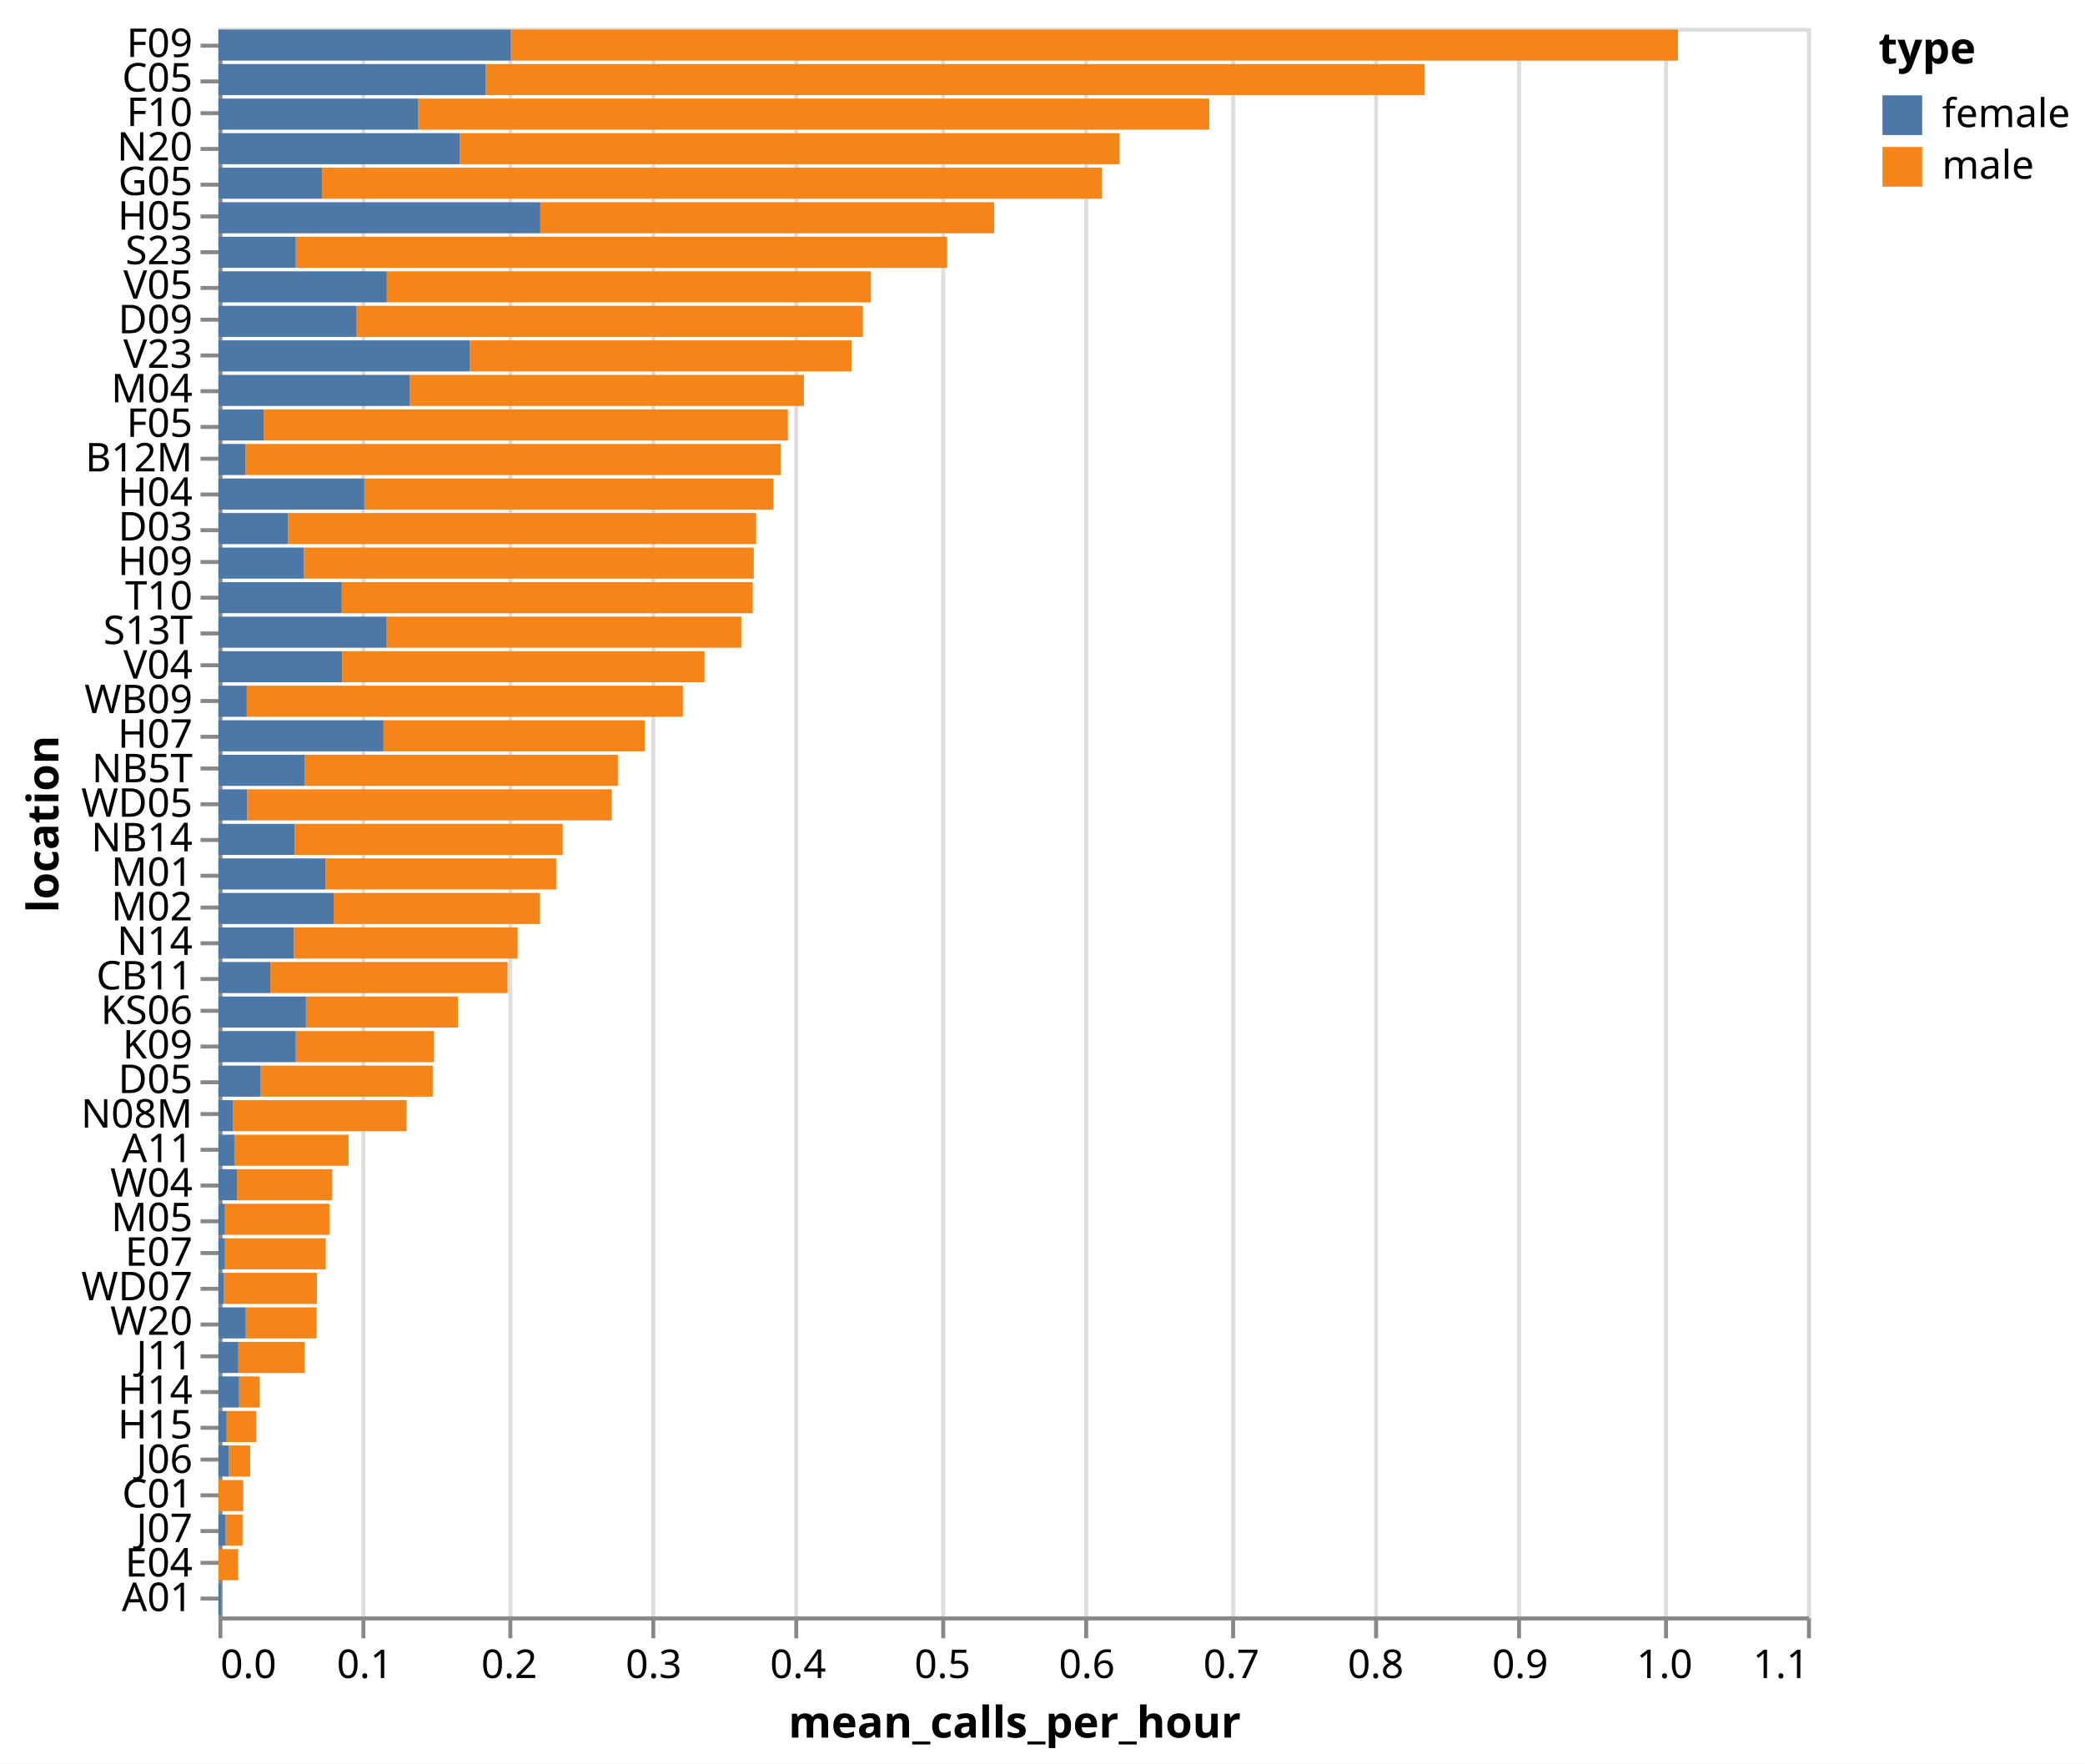
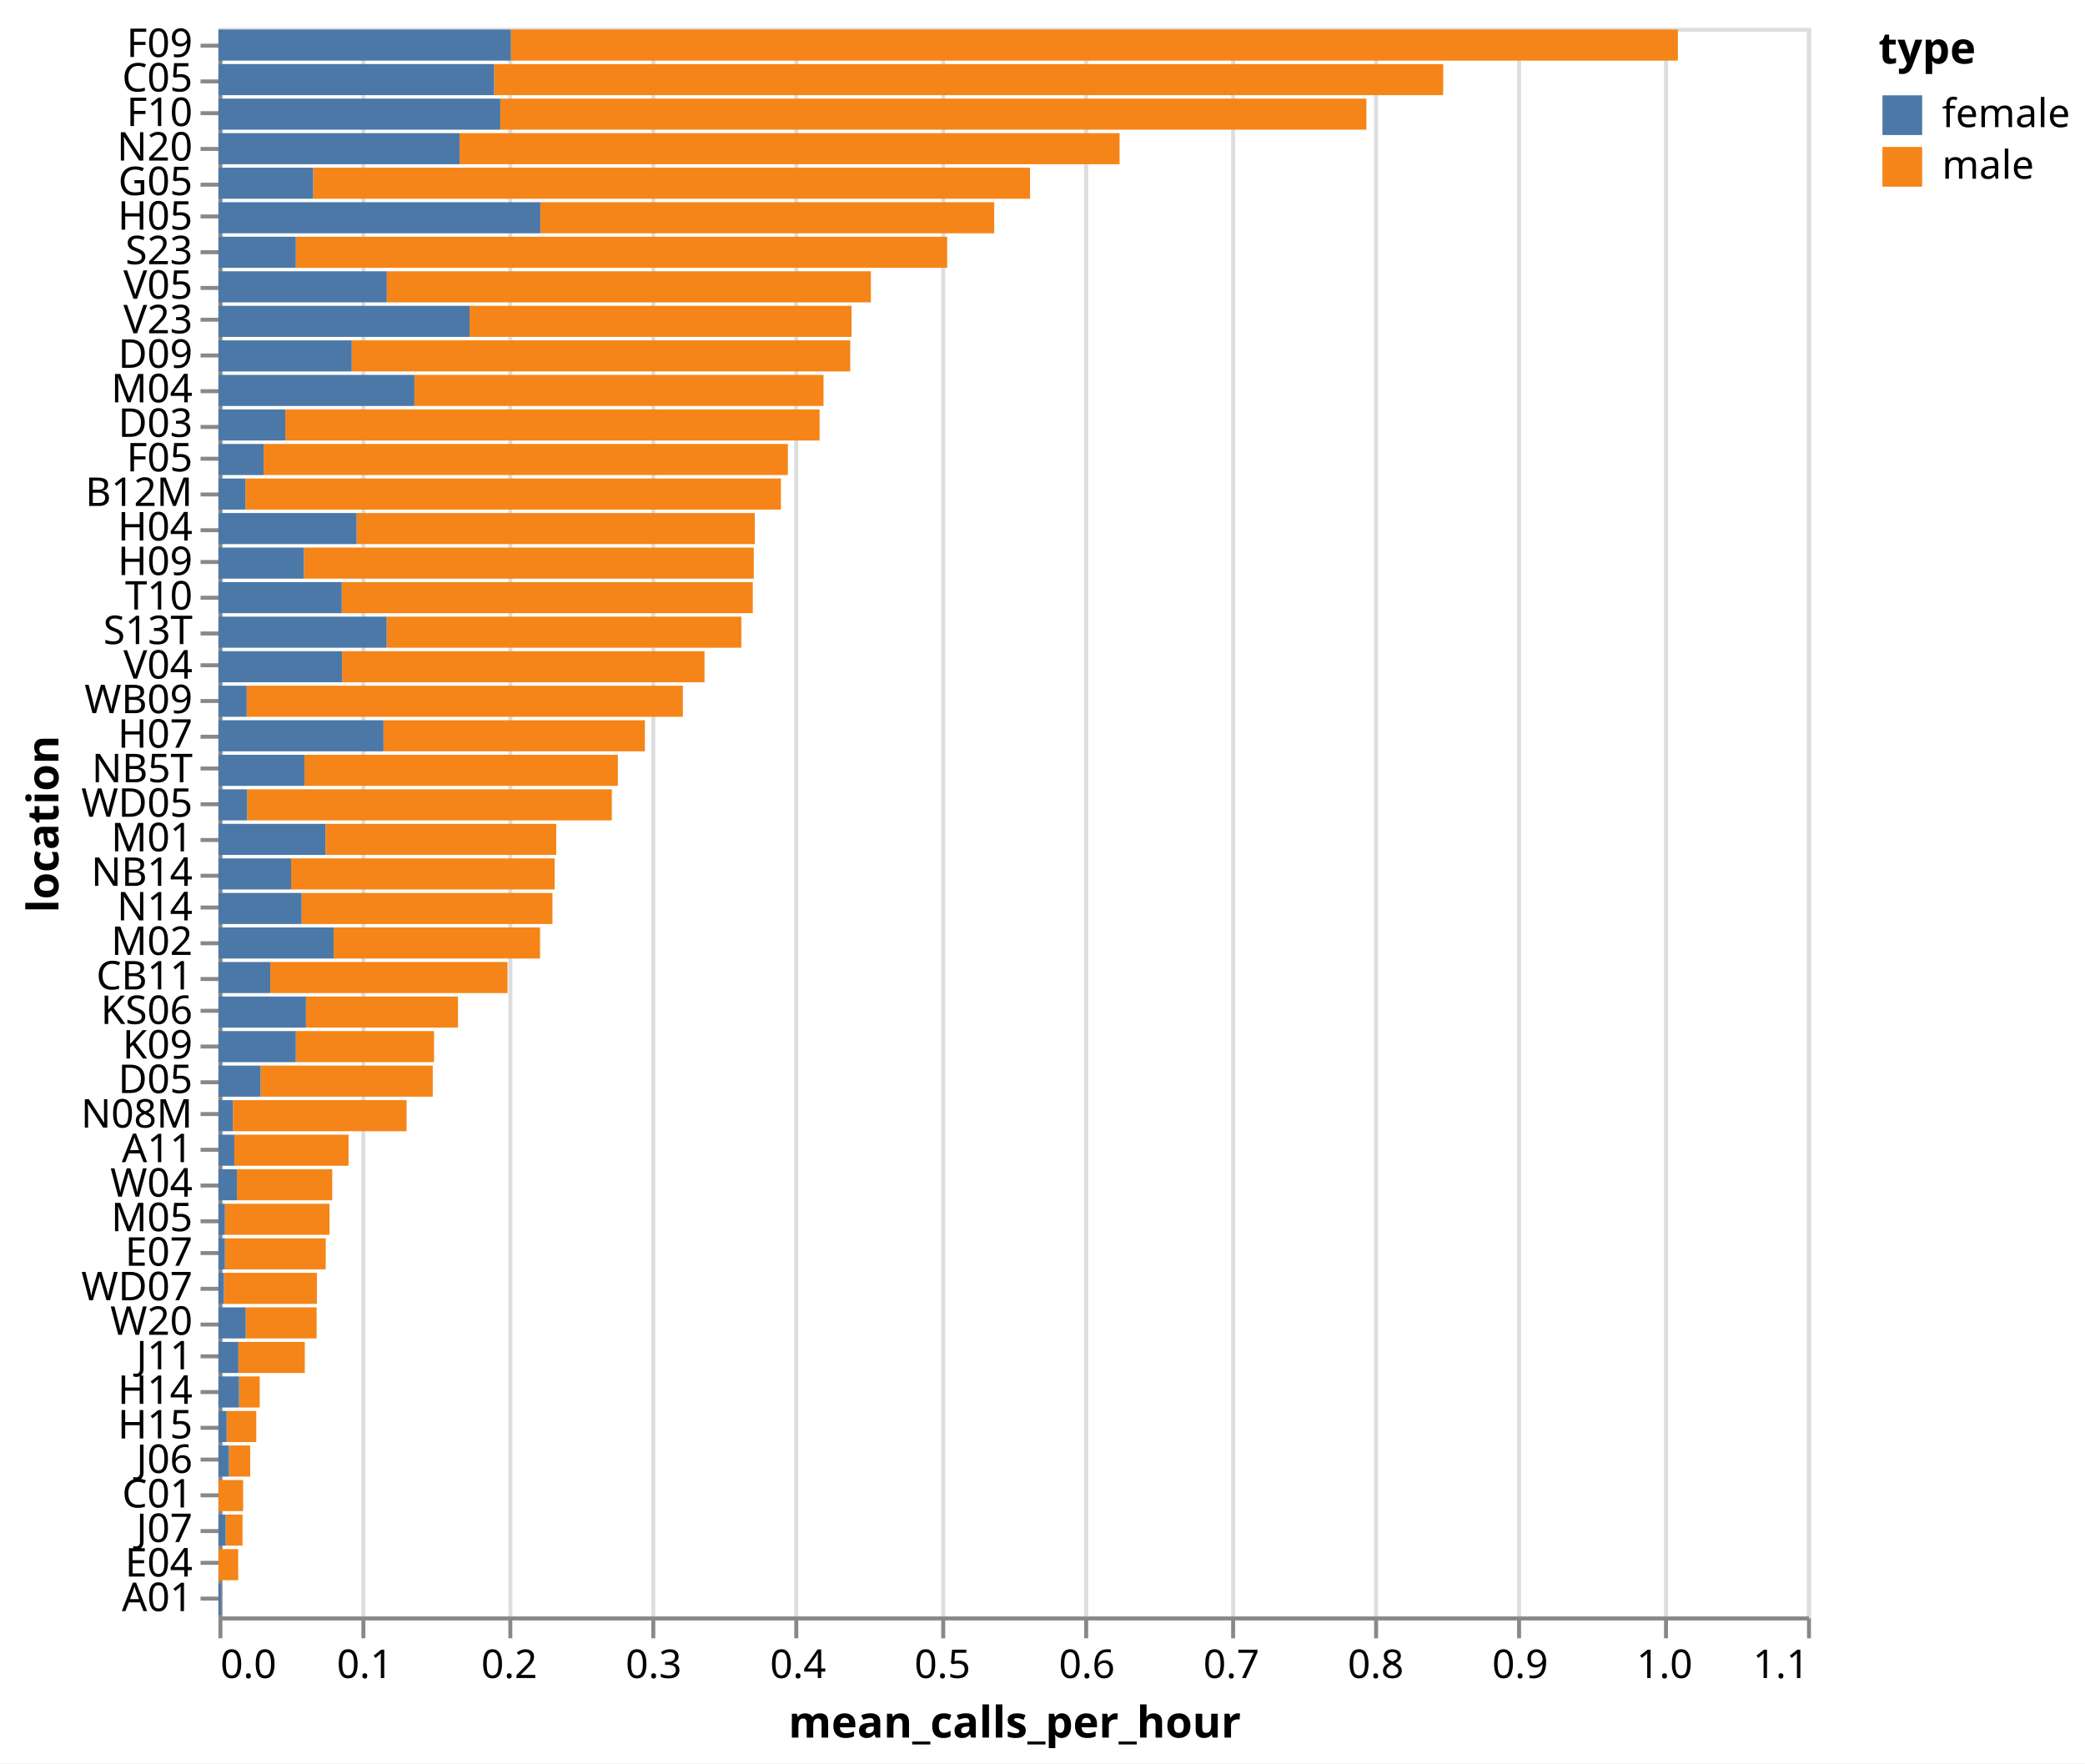
<svg xmlns="http://www.w3.org/2000/svg" version="1.1" class="marks" width="525" height="444" viewBox="0 0 525 444">
  <rect width="525" height="444" fill="white" />
  <g fill="none" stroke-miterlimit="10" transform="translate(55,7)">
    <g class="mark-group role-frame root" role="graphics-object" aria-roledescription="group mark container">
      <g transform="translate(0,0)">
        <path class="background" aria-hidden="true" d="M0.5,0.5h400v400h-400Z" stroke="#ddd" />
        <g>
          <g class="mark-group role-axis" aria-hidden="true">
            <g transform="translate(0.5,400.5)">
              <path class="background" aria-hidden="true" d="M0,0h0v0h0Z" pointer-events="none" />
              <g>
                <g class="mark-rule role-axis-grid" pointer-events="none">
                  <line transform="translate(0,0)" x2="0" y2="-400" stroke="#ddd" stroke-width="1" opacity="1" />
                  <line transform="translate(36,0)" x2="0" y2="-400" stroke="#ddd" stroke-width="1" opacity="1" />
                  <line transform="translate(73,0)" x2="0" y2="-400" stroke="#ddd" stroke-width="1" opacity="1" />
                  <line transform="translate(109,0)" x2="0" y2="-400" stroke="#ddd" stroke-width="1" opacity="1" />
                  <line transform="translate(145,0)" x2="0" y2="-400" stroke="#ddd" stroke-width="1" opacity="1" />
                  <line transform="translate(182,0)" x2="0" y2="-400" stroke="#ddd" stroke-width="1" opacity="1" />
                  <line transform="translate(218,0)" x2="0" y2="-400" stroke="#ddd" stroke-width="1" opacity="1" />
                  <line transform="translate(255,0)" x2="0" y2="-400" stroke="#ddd" stroke-width="1" opacity="1" />
                  <line transform="translate(291,0)" x2="0" y2="-400" stroke="#ddd" stroke-width="1" opacity="1" />
                  <line transform="translate(327,0)" x2="0" y2="-400" stroke="#ddd" stroke-width="1" opacity="1" />
                  <line transform="translate(364,0)" x2="0" y2="-400" stroke="#ddd" stroke-width="1" opacity="1" />
                  <line transform="translate(400,0)" x2="0" y2="-400" stroke="#ddd" stroke-width="1" opacity="1" />
                </g>
              </g>
              <path class="foreground" aria-hidden="true" d="" pointer-events="none" display="none" />
            </g>
          </g>
          <g class="mark-group role-axis" role="graphics-symbol" aria-roledescription="axis" aria-label="X-axis titled 'mean_calls_per_hour' for a linear scale with values from 0.0 to 1.1">
            <g transform="translate(0.5,400.5)">
              <path class="background" aria-hidden="true" d="M0,0h0v0h0Z" pointer-events="none" />
              <g>
                <g class="mark-rule role-axis-tick" pointer-events="none">
                  <line transform="translate(0,0)" x2="0" y2="5" stroke="#888" stroke-width="1" opacity="1" />
                  <line transform="translate(36,0)" x2="0" y2="5" stroke="#888" stroke-width="1" opacity="1" />
                  <line transform="translate(73,0)" x2="0" y2="5" stroke="#888" stroke-width="1" opacity="1" />
                  <line transform="translate(109,0)" x2="0" y2="5" stroke="#888" stroke-width="1" opacity="1" />
                  <line transform="translate(145,0)" x2="0" y2="5" stroke="#888" stroke-width="1" opacity="1" />
                  <line transform="translate(182,0)" x2="0" y2="5" stroke="#888" stroke-width="1" opacity="1" />
                  <line transform="translate(218,0)" x2="0" y2="5" stroke="#888" stroke-width="1" opacity="1" />
                  <line transform="translate(255,0)" x2="0" y2="5" stroke="#888" stroke-width="1" opacity="1" />
                  <line transform="translate(291,0)" x2="0" y2="5" stroke="#888" stroke-width="1" opacity="1" />
                  <line transform="translate(327,0)" x2="0" y2="5" stroke="#888" stroke-width="1" opacity="1" />
                  <line transform="translate(364,0)" x2="0" y2="5" stroke="#888" stroke-width="1" opacity="1" />
                  <line transform="translate(400,0)" x2="0" y2="5" stroke="#888" stroke-width="1" opacity="1" />
                </g>
                <g class="mark-text role-axis-label" pointer-events="none">
                  <text text-anchor="start" transform="translate(0,15)" font-family="sans-serif" font-size="10px" fill="#000" opacity="1">0.0</text>
                  <text text-anchor="middle" transform="translate(36.36364,15)" font-family="sans-serif" font-size="10px" fill="#000" opacity="1">0.1</text>
                  <text text-anchor="middle" transform="translate(72.72727,15)" font-family="sans-serif" font-size="10px" fill="#000" opacity="1">0.2</text>
                  <text text-anchor="middle" transform="translate(109.0909,15)" font-family="sans-serif" font-size="10px" fill="#000" opacity="1">0.3</text>
                  <text text-anchor="middle" transform="translate(145.4545,15)" font-family="sans-serif" font-size="10px" fill="#000" opacity="1">0.4</text>
                  <text text-anchor="middle" transform="translate(181.8182,15)" font-family="sans-serif" font-size="10px" fill="#000" opacity="1">0.5</text>
                  <text text-anchor="middle" transform="translate(218.1818,15)" font-family="sans-serif" font-size="10px" fill="#000" opacity="1">0.6</text>
                  <text text-anchor="middle" transform="translate(254.5455,15)" font-family="sans-serif" font-size="10px" fill="#000" opacity="1">0.7</text>
                  <text text-anchor="middle" transform="translate(290.9091,15)" font-family="sans-serif" font-size="10px" fill="#000" opacity="1">0.8</text>
                  <text text-anchor="middle" transform="translate(327.2727,15)" font-family="sans-serif" font-size="10px" fill="#000" opacity="1">0.9</text>
                  <text text-anchor="middle" transform="translate(363.6364,15)" font-family="sans-serif" font-size="10px" fill="#000" opacity="1">1.0</text>
                  <text text-anchor="end" transform="translate(400,15)" font-family="sans-serif" font-size="10px" fill="#000" opacity="1">1.1</text>
                </g>
                <g class="mark-rule role-axis-domain" pointer-events="none">
                  <line transform="translate(0,0)" x2="400" y2="0" stroke="#888" stroke-width="1" opacity="1" />
                </g>
                <g class="mark-text role-axis-title" pointer-events="none">
                  <text text-anchor="middle" transform="translate(200,30)" font-family="sans-serif" font-size="11px" font-weight="bold" fill="#000" opacity="1">mean_calls_per_hour</text>
                </g>
              </g>
              <path class="foreground" aria-hidden="true" d="" pointer-events="none" display="none" />
            </g>
          </g>
          <g class="mark-group role-axis" role="graphics-symbol" aria-roledescription="axis" aria-label="Y-axis titled 'location' for a discrete scale with 46 values: F09, C05, F10, N20, G05, ending with A01">
            <g transform="translate(0.5,0.5)">
              <path class="background" aria-hidden="true" d="M0,0h0v0h0Z" pointer-events="none" />
              <g>
                <g class="mark-rule role-axis-tick" pointer-events="none">
                  <line transform="translate(0,4)" x2="-5" y2="0" stroke="#888" stroke-width="1" opacity="1" />
                  <line transform="translate(0,13)" x2="-5" y2="0" stroke="#888" stroke-width="1" opacity="1" />
                  <line transform="translate(0,21)" x2="-5" y2="0" stroke="#888" stroke-width="1" opacity="1" />
                  <line transform="translate(0,30)" x2="-5" y2="0" stroke="#888" stroke-width="1" opacity="1" />
                  <line transform="translate(0,39)" x2="-5" y2="0" stroke="#888" stroke-width="1" opacity="1" />
                  <line transform="translate(0,47)" x2="-5" y2="0" stroke="#888" stroke-width="1" opacity="1" />
                  <line transform="translate(0,56)" x2="-5" y2="0" stroke="#888" stroke-width="1" opacity="1" />
                  <line transform="translate(0,65)" x2="-5" y2="0" stroke="#888" stroke-width="1" opacity="1" />
                  <line transform="translate(0,73)" x2="-5" y2="0" stroke="#888" stroke-width="1" opacity="1" />
                  <line transform="translate(0,82)" x2="-5" y2="0" stroke="#888" stroke-width="1" opacity="1" />
                  <line transform="translate(0,91)" x2="-5" y2="0" stroke="#888" stroke-width="1" opacity="1" />
                  <line transform="translate(0,100)" x2="-5" y2="0" stroke="#888" stroke-width="1" opacity="1" />
                  <line transform="translate(0,108)" x2="-5" y2="0" stroke="#888" stroke-width="1" opacity="1" />
                  <line transform="translate(0,117)" x2="-5" y2="0" stroke="#888" stroke-width="1" opacity="1" />
                  <line transform="translate(0,126)" x2="-5" y2="0" stroke="#888" stroke-width="1" opacity="1" />
                  <line transform="translate(0,134)" x2="-5" y2="0" stroke="#888" stroke-width="1" opacity="1" />
                  <line transform="translate(0,143)" x2="-5" y2="0" stroke="#888" stroke-width="1" opacity="1" />
                  <line transform="translate(0,152)" x2="-5" y2="0" stroke="#888" stroke-width="1" opacity="1" />
                  <line transform="translate(0,160)" x2="-5" y2="0" stroke="#888" stroke-width="1" opacity="1" />
                  <line transform="translate(0,169)" x2="-5" y2="0" stroke="#888" stroke-width="1" opacity="1" />
                  <line transform="translate(0,178)" x2="-5" y2="0" stroke="#888" stroke-width="1" opacity="1" />
                  <line transform="translate(0,186)" x2="-5" y2="0" stroke="#888" stroke-width="1" opacity="1" />
                  <line transform="translate(0,195)" x2="-5" y2="0" stroke="#888" stroke-width="1" opacity="1" />
                  <line transform="translate(0,204)" x2="-5" y2="0" stroke="#888" stroke-width="1" opacity="1" />
                  <line transform="translate(0,213)" x2="-5" y2="0" stroke="#888" stroke-width="1" opacity="1" />
                  <line transform="translate(0,221)" x2="-5" y2="0" stroke="#888" stroke-width="1" opacity="1" />
                  <line transform="translate(0,230)" x2="-5" y2="0" stroke="#888" stroke-width="1" opacity="1" />
                  <line transform="translate(0,239)" x2="-5" y2="0" stroke="#888" stroke-width="1" opacity="1" />
                  <line transform="translate(0,247)" x2="-5" y2="0" stroke="#888" stroke-width="1" opacity="1" />
                  <line transform="translate(0,256)" x2="-5" y2="0" stroke="#888" stroke-width="1" opacity="1" />
                  <line transform="translate(0,265)" x2="-5" y2="0" stroke="#888" stroke-width="1" opacity="1" />
                  <line transform="translate(0,273)" x2="-5" y2="0" stroke="#888" stroke-width="1" opacity="1" />
                  <line transform="translate(0,282)" x2="-5" y2="0" stroke="#888" stroke-width="1" opacity="1" />
                  <line transform="translate(0,291)" x2="-5" y2="0" stroke="#888" stroke-width="1" opacity="1" />
                  <line transform="translate(0,300)" x2="-5" y2="0" stroke="#888" stroke-width="1" opacity="1" />
                  <line transform="translate(0,308)" x2="-5" y2="0" stroke="#888" stroke-width="1" opacity="1" />
                  <line transform="translate(0,317)" x2="-5" y2="0" stroke="#888" stroke-width="1" opacity="1" />
                  <line transform="translate(0,326)" x2="-5" y2="0" stroke="#888" stroke-width="1" opacity="1" />
                  <line transform="translate(0,334)" x2="-5" y2="0" stroke="#888" stroke-width="1" opacity="1" />
                  <line transform="translate(0,343)" x2="-5" y2="0" stroke="#888" stroke-width="1" opacity="1" />
                  <line transform="translate(0,352)" x2="-5" y2="0" stroke="#888" stroke-width="1" opacity="1" />
                  <line transform="translate(0,360)" x2="-5" y2="0" stroke="#888" stroke-width="1" opacity="1" />
                  <line transform="translate(0,369)" x2="-5" y2="0" stroke="#888" stroke-width="1" opacity="1" />
                  <line transform="translate(0,378)" x2="-5" y2="0" stroke="#888" stroke-width="1" opacity="1" />
                  <line transform="translate(0,386)" x2="-5" y2="0" stroke="#888" stroke-width="1" opacity="1" />
                  <line transform="translate(0,395)" x2="-5" y2="0" stroke="#888" stroke-width="1" opacity="1" />
                </g>
                <g class="mark-text role-axis-label" pointer-events="none">
                  <text text-anchor="end" transform="translate(-7,6.847826)" font-family="sans-serif" font-size="10px" fill="#000" opacity="1">F09</text>
                  <text text-anchor="end" transform="translate(-7,15.54348)" font-family="sans-serif" font-size="10px" fill="#000" opacity="1">C05</text>
                  <text text-anchor="end" transform="translate(-7,24.23913)" font-family="sans-serif" font-size="10px" fill="#000" opacity="1">F10</text>
                  <text text-anchor="end" transform="translate(-7,32.93478)" font-family="sans-serif" font-size="10px" fill="#000" opacity="1">N20</text>
                  <text text-anchor="end" transform="translate(-7,41.63043)" font-family="sans-serif" font-size="10px" fill="#000" opacity="1">G05</text>
                  <text text-anchor="end" transform="translate(-7,50.32609)" font-family="sans-serif" font-size="10px" fill="#000" opacity="1">H05</text>
                  <text text-anchor="end" transform="translate(-7,59.02174)" font-family="sans-serif" font-size="10px" fill="#000" opacity="1">S23</text>
                  <text text-anchor="end" transform="translate(-7,67.71739)" font-family="sans-serif" font-size="10px" fill="#000" opacity="1">V05</text>
-                   <text text-anchor="end" transform="translate(-7,76.41304)" font-family="sans-serif" font-size="10px" fill="#000" opacity="1">D09</text>
-                   <text text-anchor="end" transform="translate(-7,85.1087)" font-family="sans-serif" font-size="10px" fill="#000" opacity="1">V23</text>
+                   <text text-anchor="end" transform="translate(-7,76.41304)" font-family="sans-serif" font-size="10px" fill="#000" opacity="1">V23</text>
+                   <text text-anchor="end" transform="translate(-7,85.1087)" font-family="sans-serif" font-size="10px" fill="#000" opacity="1">D09</text>
                  <text text-anchor="end" transform="translate(-7,93.80435)" font-family="sans-serif" font-size="10px" fill="#000" opacity="1">M04</text>
-                   <text text-anchor="end" transform="translate(-7,102.5)" font-family="sans-serif" font-size="10px" fill="#000" opacity="1">F05</text>
-                   <text text-anchor="end" transform="translate(-7,111.1957)" font-family="sans-serif" font-size="10px" fill="#000" opacity="1">B12M</text>
-                   <text text-anchor="end" transform="translate(-7,119.8913)" font-family="sans-serif" font-size="10px" fill="#000" opacity="1">H04</text>
-                   <text text-anchor="end" transform="translate(-7,128.587)" font-family="sans-serif" font-size="10px" fill="#000" opacity="1">D03</text>
+                   <text text-anchor="end" transform="translate(-7,102.5)" font-family="sans-serif" font-size="10px" fill="#000" opacity="1">D03</text>
+                   <text text-anchor="end" transform="translate(-7,111.1957)" font-family="sans-serif" font-size="10px" fill="#000" opacity="1">F05</text>
+                   <text text-anchor="end" transform="translate(-7,119.8913)" font-family="sans-serif" font-size="10px" fill="#000" opacity="1">B12M</text>
+                   <text text-anchor="end" transform="translate(-7,128.587)" font-family="sans-serif" font-size="10px" fill="#000" opacity="1">H04</text>
                  <text text-anchor="end" transform="translate(-7,137.2826)" font-family="sans-serif" font-size="10px" fill="#000" opacity="1">H09</text>
                  <text text-anchor="end" transform="translate(-7,145.9783)" font-family="sans-serif" font-size="10px" fill="#000" opacity="1">T10</text>
                  <text text-anchor="end" transform="translate(-7,154.6739)" font-family="sans-serif" font-size="10px" fill="#000" opacity="1">S13T</text>
                  <text text-anchor="end" transform="translate(-7,163.3696)" font-family="sans-serif" font-size="10px" fill="#000" opacity="1">V04</text>
                  <text text-anchor="end" transform="translate(-7,172.0652)" font-family="sans-serif" font-size="10px" fill="#000" opacity="1">WB09</text>
                  <text text-anchor="end" transform="translate(-7,180.7609)" font-family="sans-serif" font-size="10px" fill="#000" opacity="1">H07</text>
                  <text text-anchor="end" transform="translate(-7,189.4565)" font-family="sans-serif" font-size="10px" fill="#000" opacity="1">NB5T</text>
                  <text text-anchor="end" transform="translate(-7,198.1522)" font-family="sans-serif" font-size="10px" fill="#000" opacity="1">WD05</text>
-                   <text text-anchor="end" transform="translate(-7,206.8478)" font-family="sans-serif" font-size="10px" fill="#000" opacity="1">NB14</text>
-                   <text text-anchor="end" transform="translate(-7,215.5435)" font-family="sans-serif" font-size="10px" fill="#000" opacity="1">M01</text>
-                   <text text-anchor="end" transform="translate(-7,224.2391)" font-family="sans-serif" font-size="10px" fill="#000" opacity="1">M02</text>
-                   <text text-anchor="end" transform="translate(-7,232.9348)" font-family="sans-serif" font-size="10px" fill="#000" opacity="1">N14</text>
+                   <text text-anchor="end" transform="translate(-7,206.8478)" font-family="sans-serif" font-size="10px" fill="#000" opacity="1">M01</text>
+                   <text text-anchor="end" transform="translate(-7,215.5435)" font-family="sans-serif" font-size="10px" fill="#000" opacity="1">NB14</text>
+                   <text text-anchor="end" transform="translate(-7,224.2391)" font-family="sans-serif" font-size="10px" fill="#000" opacity="1">N14</text>
+                   <text text-anchor="end" transform="translate(-7,232.9348)" font-family="sans-serif" font-size="10px" fill="#000" opacity="1">M02</text>
                  <text text-anchor="end" transform="translate(-7,241.6304)" font-family="sans-serif" font-size="10px" fill="#000" opacity="1">CB11</text>
                  <text text-anchor="end" transform="translate(-7,250.3261)" font-family="sans-serif" font-size="10px" fill="#000" opacity="1">KS06</text>
                  <text text-anchor="end" transform="translate(-7,259.0217)" font-family="sans-serif" font-size="10px" fill="#000" opacity="1">K09</text>
                  <text text-anchor="end" transform="translate(-7,267.7174)" font-family="sans-serif" font-size="10px" fill="#000" opacity="1">D05</text>
                  <text text-anchor="end" transform="translate(-7,276.413)" font-family="sans-serif" font-size="10px" fill="#000" opacity="1">N08M</text>
                  <text text-anchor="end" transform="translate(-7,285.1087)" font-family="sans-serif" font-size="10px" fill="#000" opacity="1">A11</text>
                  <text text-anchor="end" transform="translate(-7,293.8043)" font-family="sans-serif" font-size="10px" fill="#000" opacity="1">W04</text>
                  <text text-anchor="end" transform="translate(-7,302.5)" font-family="sans-serif" font-size="10px" fill="#000" opacity="1">M05</text>
                  <text text-anchor="end" transform="translate(-7,311.1957)" font-family="sans-serif" font-size="10px" fill="#000" opacity="1">E07</text>
                  <text text-anchor="end" transform="translate(-7,319.8913)" font-family="sans-serif" font-size="10px" fill="#000" opacity="1">WD07</text>
                  <text text-anchor="end" transform="translate(-7,328.587)" font-family="sans-serif" font-size="10px" fill="#000" opacity="1">W20</text>
                  <text text-anchor="end" transform="translate(-7,337.2826)" font-family="sans-serif" font-size="10px" fill="#000" opacity="1">J11</text>
                  <text text-anchor="end" transform="translate(-7,345.9783)" font-family="sans-serif" font-size="10px" fill="#000" opacity="1">H14</text>
                  <text text-anchor="end" transform="translate(-7,354.6739)" font-family="sans-serif" font-size="10px" fill="#000" opacity="1">H15</text>
                  <text text-anchor="end" transform="translate(-7,363.3696)" font-family="sans-serif" font-size="10px" fill="#000" opacity="1">J06</text>
                  <text text-anchor="end" transform="translate(-7,372.0652)" font-family="sans-serif" font-size="10px" fill="#000" opacity="1">C01</text>
                  <text text-anchor="end" transform="translate(-7,380.7609)" font-family="sans-serif" font-size="10px" fill="#000" opacity="1">J07</text>
                  <text text-anchor="end" transform="translate(-7,389.4565)" font-family="sans-serif" font-size="10px" fill="#000" opacity="1">E04</text>
                  <text text-anchor="end" transform="translate(-7,398.1522)" font-family="sans-serif" font-size="10px" fill="#000" opacity="1">A01</text>
                </g>
                <g class="mark-rule role-axis-domain" pointer-events="none">
                  <line transform="translate(0,0)" x2="0" y2="400" stroke="#888" stroke-width="1" opacity="1" />
                </g>
                <g class="mark-text role-axis-title" pointer-events="none">
                  <text text-anchor="middle" transform="translate(-38.7832,200) rotate(-90) translate(0,-2)" font-family="sans-serif" font-size="11px" font-weight="bold" fill="#000" opacity="1">location</text>
                </g>
              </g>
              <path class="foreground" aria-hidden="true" d="" pointer-events="none" display="none" />
            </g>
          </g>
          <g class="mark-rect role-mark marks" role="graphics-object" aria-roledescription="rect mark container">
-             <path aria-label="mean_calls_per_hour: 0.6502; location: C05; type: male" role="graphics-symbol" aria-roledescription="bar" d="M67.309,9.13h236.436v7.826h-236.436Z" fill="#f58518" />
+             <path aria-label="mean_calls_per_hour: 0.6572; location: C05; type: male" role="graphics-symbol" aria-roledescription="bar" d="M69.418,9.13h238.982v7.826h-238.982Z" fill="#f58518" />
            <path aria-label="mean_calls_per_hour: 0.8081; location: F09; type: male" role="graphics-symbol" aria-roledescription="bar" d="M73.636,0.435h293.855v7.826h-293.855Z" fill="#f58518" />
            <path aria-label="mean_calls_per_hour: 0.457; location: N20; type: male" role="graphics-symbol" aria-roledescription="bar" d="M60.727,26.522h166.182v7.826h-166.182Z" fill="#f58518" />
-             <path aria-label="mean_calls_per_hour: 0.3505; location: D09; type: male" role="graphics-symbol" aria-roledescription="bar" d="M34.8,70h127.455v7.826h-127.455Z" fill="#f58518" />
-             <path aria-label="mean_calls_per_hour: 0.2728; location: M04; type: male" role="graphics-symbol" aria-roledescription="bar" d="M48.218,87.391h99.2v7.826h-99.2Z" fill="#f58518" />
-             <path aria-label="mean_calls_per_hour: 0.2832; location: H04; type: male" role="graphics-symbol" aria-roledescription="bar" d="M36.727,113.478h102.982v7.826h-102.982Z" fill="#f58518" />
-             <path aria-label="mean_calls_per_hour: 0.3243; location: D03; type: male" role="graphics-symbol" aria-roledescription="bar" d="M17.455,122.174h117.927v7.826h-117.927Z" fill="#f58518" />
-             <path aria-label="mean_calls_per_hour: 0.5401; location: G05; type: male" role="graphics-symbol" aria-roledescription="bar" d="M26.073,35.217h196.4v7.826h-196.4Z" fill="#f58518" />
+             <path aria-label="mean_calls_per_hour: 0.3452; location: D09; type: male" role="graphics-symbol" aria-roledescription="bar" d="M33.564,78.696h125.527v7.826h-125.527Z" fill="#f58518" />
+             <path aria-label="mean_calls_per_hour: 0.2833; location: M04; type: male" role="graphics-symbol" aria-roledescription="bar" d="M49.345,87.391h103.018v7.826h-103.018Z" fill="#f58518" />
+             <path aria-label="mean_calls_per_hour: 0.2757; location: H04; type: male" role="graphics-symbol" aria-roledescription="bar" d="M34.8,122.174h100.255v7.826h-100.255Z" fill="#f58518" />
+             <path aria-label="mean_calls_per_hour: 0.37; location: D03; type: male" role="graphics-symbol" aria-roledescription="bar" d="M16.836,96.087h134.545v7.826h-134.545Z" fill="#f58518" />
+             <path aria-label="mean_calls_per_hour: 0.4964; location: G05; type: male" role="graphics-symbol" aria-roledescription="bar" d="M23.855,35.217h180.509v7.826h-180.509Z" fill="#f58518" />
+             <path aria-label="mean_calls_per_hour: 0.5997; location: F10; type: male" role="graphics-symbol" aria-roledescription="bar" d="M70.982,17.826h218.073v7.826h-218.073Z" fill="#f58518" />
+             <path aria-label="mean_calls_per_hour: 0.1737; location: N14; type: male" role="graphics-symbol" aria-roledescription="bar" d="M20.945,217.826h63.164v7.826h-63.164Z" fill="#f58518" />
+             <path aria-label="mean_calls_per_hour: 0.1825; location: NB14; type: male" role="graphics-symbol" aria-roledescription="bar" d="M18.291,209.13h66.364v7.826h-66.364Z" fill="#f58518" />
            <path aria-label="mean_calls_per_hour: 0.2525; location: WD05; type: male" role="graphics-symbol" aria-roledescription="bar" d="M7.236,191.739h91.818v7.826h-91.818Z" fill="#f58518" />
-             <path aria-label="mean_calls_per_hour: 0.1856; location: NB14; type: male" role="graphics-symbol" aria-roledescription="bar" d="M19.2,200.435h67.491v7.826h-67.491Z" fill="#f58518" />
-             <path aria-label="mean_calls_per_hour: 0.155; location: N14; type: male" role="graphics-symbol" aria-roledescription="bar" d="M18.982,226.522h56.364v7.826h-56.364Z" fill="#f58518" />
            <path aria-label="mean_calls_per_hour: 0.2456; location: S13T; type: male" role="graphics-symbol" aria-roledescription="bar" d="M42.364,148.261h89.309v7.826h-89.309Z" fill="#f58518" />
-             <path aria-label="mean_calls_per_hour: 0.548; location: F10; type: male" role="graphics-symbol" aria-roledescription="bar" d="M50.218,17.826h199.273v7.826h-199.273Z" fill="#f58518" />
-             <path aria-label="mean_calls_per_hour: 0.363; location: F05; type: male" role="graphics-symbol" aria-roledescription="bar" d="M11.382,96.087h132v7.826h-132Z" fill="#f58518" />
+             <path aria-label="mean_calls_per_hour: 0.363; location: F05; type: male" role="graphics-symbol" aria-roledescription="bar" d="M11.382,104.783h132v7.826h-132Z" fill="#f58518" />
            <path aria-label="mean_calls_per_hour: 0.302; location: WB09; type: male" role="graphics-symbol" aria-roledescription="bar" d="M7.127,165.652h109.818v7.826h-109.818Z" fill="#f58518" />
-             <path aria-label="mean_calls_per_hour: 0.3708; location: B12M; type: male" role="graphics-symbol" aria-roledescription="bar" d="M6.8,104.783h134.836v7.826h-134.836Z" fill="#f58518" />
+             <path aria-label="mean_calls_per_hour: 0.3708; location: B12M; type: male" role="graphics-symbol" aria-roledescription="bar" d="M6.8,113.478h134.836v7.826h-134.836Z" fill="#f58518" />
            <path aria-label="mean_calls_per_hour: 0.1643; location: CB11; type: male" role="graphics-symbol" aria-roledescription="bar" d="M13.055,235.217h59.745v7.826h-59.745Z" fill="#f58518" />
            <path aria-label="mean_calls_per_hour: 0.2846; location: T10; type: male" role="graphics-symbol" aria-roledescription="bar" d="M31.055,139.565h103.491v7.826h-103.491Z" fill="#f58518" />
            <path aria-label="mean_calls_per_hour: 0.0957; location: K09; type: male" role="graphics-symbol" aria-roledescription="bar" d="M19.491,252.609h34.8v7.826h-34.8Z" fill="#f58518" />
            <path aria-label="mean_calls_per_hour: 0.3115; location: H09; type: male" role="graphics-symbol" aria-roledescription="bar" d="M21.527,130.87h113.273v7.826h-113.273Z" fill="#f58518" />
            <path aria-label="mean_calls_per_hour: 0.451; location: S23; type: male" role="graphics-symbol" aria-roledescription="bar" d="M19.491,52.609h164v7.826h-164Z" fill="#f58518" />
            <path aria-label="mean_calls_per_hour: 0.3352; location: V05; type: male" role="graphics-symbol" aria-roledescription="bar" d="M42.4,61.304h121.891v7.826h-121.891Z" fill="#f58518" />
            <path aria-label="mean_calls_per_hour: 0.251; location: V04; type: male" role="graphics-symbol" aria-roledescription="bar" d="M31.127,156.957h91.273v7.826h-91.273Z" fill="#f58518" />
            <path aria-label="mean_calls_per_hour: 0.1053; location: KS06; type: male" role="graphics-symbol" aria-roledescription="bar" d="M22.036,243.913h38.291v7.826h-38.291Z" fill="#f58518" />
            <path aria-label="mean_calls_per_hour: 0.046; location: J11; type: male" role="graphics-symbol" aria-roledescription="bar" d="M5.018,330.87h16.727v7.826h-16.727Z" fill="#f58518" />
            <path aria-label="mean_calls_per_hour: 0.0698; location: E07; type: male" role="graphics-symbol" aria-roledescription="bar" d="M1.636,304.783h25.382v7.826h-25.382Z" fill="#f58518" />
            <path aria-label="mean_calls_per_hour: 0.0791; location: A11; type: male" role="graphics-symbol" aria-roledescription="bar" d="M4,278.696h28.764v7.826h-28.764Z" fill="#f58518" />
            <path aria-label="mean_calls_per_hour: 0.217; location: NB5T; type: male" role="graphics-symbol" aria-roledescription="bar" d="M21.673,183.043h78.909v7.826h-78.909Z" fill="#f58518" />
-             <path aria-label="mean_calls_per_hour: 0.2645; location: V23; type: male" role="graphics-symbol" aria-roledescription="bar" d="M63.236,78.696h96.182v7.826h-96.182Z" fill="#f58518" />
-             <path aria-label="mean_calls_per_hour: 0.1598; location: M01; type: male" role="graphics-symbol" aria-roledescription="bar" d="M26.945,209.13h58.109v7.826h-58.109Z" fill="#f58518" />
+             <path aria-label="mean_calls_per_hour: 0.2645; location: V23; type: male" role="graphics-symbol" aria-roledescription="bar" d="M63.236,70h96.182v7.826h-96.182Z" fill="#f58518" />
+             <path aria-label="mean_calls_per_hour: 0.1598; location: M01; type: male" role="graphics-symbol" aria-roledescription="bar" d="M26.945,200.435h58.109v7.826h-58.109Z" fill="#f58518" />
            <path aria-label="mean_calls_per_hour: 0.3143; location: H05; type: male" role="graphics-symbol" aria-roledescription="bar" d="M81.055,43.913h114.291v7.826h-114.291Z" fill="#f58518" />
            <path aria-label="mean_calls_per_hour: 0.1203; location: N08M; type: male" role="graphics-symbol" aria-roledescription="bar" d="M3.636,270h43.745v7.826h-43.745Z" fill="#f58518" />
            <path aria-label="mean_calls_per_hour: 0.181; location: H07; type: male" role="graphics-symbol" aria-roledescription="bar" d="M41.564,174.348h65.818v7.826h-65.818Z" fill="#f58518" />
            <path aria-label="mean_calls_per_hour: 0.1192; location: D05; type: male" role="graphics-symbol" aria-roledescription="bar" d="M10.618,261.304h43.345v7.826h-43.345Z" fill="#f58518" />
-             <path aria-label="mean_calls_per_hour: 0.1429; location: M02; type: male" role="graphics-symbol" aria-roledescription="bar" d="M29.018,217.826h51.964v7.826h-51.964Z" fill="#f58518" />
+             <path aria-label="mean_calls_per_hour: 0.1429; location: M02; type: male" role="graphics-symbol" aria-roledescription="bar" d="M29.018,226.522h51.964v7.826h-51.964Z" fill="#f58518" />
            <path aria-label="mean_calls_per_hour: 0.066; location: W04; type: male" role="graphics-symbol" aria-roledescription="bar" d="M4.655,287.391h24v7.826h-24Z" fill="#f58518" />
            <path aria-label="mean_calls_per_hour: 0.0491; location: W20; type: male" role="graphics-symbol" aria-roledescription="bar" d="M6.873,322.174h17.855v7.826h-17.855Z" fill="#f58518" />
            <path aria-label="mean_calls_per_hour: 0.0205; location: H15; type: male" role="graphics-symbol" aria-roledescription="bar" d="M2.073,348.261h7.455v7.826h-7.455Z" fill="#f58518" />
            <path aria-label="mean_calls_per_hour: 0.0644; location: WD07; type: male" role="graphics-symbol" aria-roledescription="bar" d="M1.382,313.478h23.418v7.826h-23.418Z" fill="#f58518" />
            <path aria-label="mean_calls_per_hour: 0.0724; location: M05; type: male" role="graphics-symbol" aria-roledescription="bar" d="M1.636,296.087h26.327v7.826h-26.327Z" fill="#f58518" />
            <path aria-label="mean_calls_per_hour: 0.0147; location: J06; type: male" role="graphics-symbol" aria-roledescription="bar" d="M2.655,356.957h5.345v7.826h-5.345Z" fill="#f58518" />
            <path aria-label="mean_calls_per_hour: 0.0117; location: J07; type: male" role="graphics-symbol" aria-roledescription="bar" d="M1.818,374.348h4.255v7.826h-4.255Z" fill="#f58518" />
            <path aria-label="mean_calls_per_hour: 0.0137; location: E04; type: male" role="graphics-symbol" aria-roledescription="bar" d="M0,383.043h4.982v7.826h-4.982Z" fill="#f58518" />
            <path aria-label="mean_calls_per_hour: 0.0171; location: C01; type: male" role="graphics-symbol" aria-roledescription="bar" d="M0,365.652h6.218v7.826h-6.218Z" fill="#f58518" />
            <path aria-label="mean_calls_per_hour: 0.0143; location: H14; type: male" role="graphics-symbol" aria-roledescription="bar" d="M5.2,339.565h5.2v7.826h-5.2Z" fill="#f58518" />
            <path aria-label="mean_calls_per_hour: 0; location: A01; type: male" role="graphics-symbol" aria-roledescription="bar" d="M0.618,391.739h0v7.826h0Z" fill="#f58518" />
-             <path aria-label="mean_calls_per_hour: 0.1851; location: C05; type: female" role="graphics-symbol" aria-roledescription="bar" d="M0,9.13h67.309v7.826h-67.309Z" fill="#4c78a8" />
+             <path aria-label="mean_calls_per_hour: 0.1909; location: C05; type: female" role="graphics-symbol" aria-roledescription="bar" d="M0,9.13h69.418v7.826h-69.418Z" fill="#4c78a8" />
            <path aria-label="mean_calls_per_hour: 0.2025; location: F09; type: female" role="graphics-symbol" aria-roledescription="bar" d="M0,0.435h73.636v7.826h-73.636Z" fill="#4c78a8" />
            <path aria-label="mean_calls_per_hour: 0.167; location: N20; type: female" role="graphics-symbol" aria-roledescription="bar" d="M0,26.522h60.727v7.826h-60.727Z" fill="#4c78a8" />
-             <path aria-label="mean_calls_per_hour: 0.0957; location: D09; type: female" role="graphics-symbol" aria-roledescription="bar" d="M0,70h34.8v7.826h-34.8Z" fill="#4c78a8" />
-             <path aria-label="mean_calls_per_hour: 0.1326; location: M04; type: female" role="graphics-symbol" aria-roledescription="bar" d="M0,87.391h48.218v7.826h-48.218Z" fill="#4c78a8" />
-             <path aria-label="mean_calls_per_hour: 0.101; location: H04; type: female" role="graphics-symbol" aria-roledescription="bar" d="M0,113.478h36.727v7.826h-36.727Z" fill="#4c78a8" />
-             <path aria-label="mean_calls_per_hour: 0.048; location: D03; type: female" role="graphics-symbol" aria-roledescription="bar" d="M0,122.174h17.455v7.826h-17.455Z" fill="#4c78a8" />
-             <path aria-label="mean_calls_per_hour: 0.0717; location: G05; type: female" role="graphics-symbol" aria-roledescription="bar" d="M0,35.217h26.073v7.826h-26.073Z" fill="#4c78a8" />
+             <path aria-label="mean_calls_per_hour: 0.0923; location: D09; type: female" role="graphics-symbol" aria-roledescription="bar" d="M0,78.696h33.564v7.826h-33.564Z" fill="#4c78a8" />
+             <path aria-label="mean_calls_per_hour: 0.1357; location: M04; type: female" role="graphics-symbol" aria-roledescription="bar" d="M0,87.391h49.345v7.826h-49.345Z" fill="#4c78a8" />
+             <path aria-label="mean_calls_per_hour: 0.0957; location: H04; type: female" role="graphics-symbol" aria-roledescription="bar" d="M0,122.174h34.8v7.826h-34.8Z" fill="#4c78a8" />
+             <path aria-label="mean_calls_per_hour: 0.0463; location: D03; type: female" role="graphics-symbol" aria-roledescription="bar" d="M0,96.087h16.836v7.826h-16.836Z" fill="#4c78a8" />
+             <path aria-label="mean_calls_per_hour: 0.0656; location: G05; type: female" role="graphics-symbol" aria-roledescription="bar" d="M0,35.217h23.855v7.826h-23.855Z" fill="#4c78a8" />
+             <path aria-label="mean_calls_per_hour: 0.1952; location: F10; type: female" role="graphics-symbol" aria-roledescription="bar" d="M0,17.826h70.982v7.826h-70.982Z" fill="#4c78a8" />
+             <path aria-label="mean_calls_per_hour: 0.0576; location: N14; type: female" role="graphics-symbol" aria-roledescription="bar" d="M0,217.826h20.945v7.826h-20.945Z" fill="#4c78a8" />
+             <path aria-label="mean_calls_per_hour: 0.0503; location: NB14; type: female" role="graphics-symbol" aria-roledescription="bar" d="M0,209.13h18.291v7.826h-18.291Z" fill="#4c78a8" />
            <path aria-label="mean_calls_per_hour: 0.0199; location: WD05; type: female" role="graphics-symbol" aria-roledescription="bar" d="M0,191.739h7.236v7.826h-7.236Z" fill="#4c78a8" />
-             <path aria-label="mean_calls_per_hour: 0.0528; location: NB14; type: female" role="graphics-symbol" aria-roledescription="bar" d="M0,200.435h19.2v7.826h-19.2Z" fill="#4c78a8" />
-             <path aria-label="mean_calls_per_hour: 0.0522; location: N14; type: female" role="graphics-symbol" aria-roledescription="bar" d="M0,226.522h18.982v7.826h-18.982Z" fill="#4c78a8" />
            <path aria-label="mean_calls_per_hour: 0.1165; location: S13T; type: female" role="graphics-symbol" aria-roledescription="bar" d="M0,148.261h42.364v7.826h-42.364Z" fill="#4c78a8" />
-             <path aria-label="mean_calls_per_hour: 0.1381; location: F10; type: female" role="graphics-symbol" aria-roledescription="bar" d="M0,17.826h50.218v7.826h-50.218Z" fill="#4c78a8" />
-             <path aria-label="mean_calls_per_hour: 0.0313; location: F05; type: female" role="graphics-symbol" aria-roledescription="bar" d="M0,96.087h11.382v7.826h-11.382Z" fill="#4c78a8" />
+             <path aria-label="mean_calls_per_hour: 0.0313; location: F05; type: female" role="graphics-symbol" aria-roledescription="bar" d="M0,104.783h11.382v7.826h-11.382Z" fill="#4c78a8" />
            <path aria-label="mean_calls_per_hour: 0.0196; location: WB09; type: female" role="graphics-symbol" aria-roledescription="bar" d="M0,165.652h7.127v7.826h-7.127Z" fill="#4c78a8" />
-             <path aria-label="mean_calls_per_hour: 0.0187; location: B12M; type: female" role="graphics-symbol" aria-roledescription="bar" d="M0,104.783h6.8v7.826h-6.8Z" fill="#4c78a8" />
+             <path aria-label="mean_calls_per_hour: 0.0187; location: B12M; type: female" role="graphics-symbol" aria-roledescription="bar" d="M0,113.478h6.8v7.826h-6.8Z" fill="#4c78a8" />
            <path aria-label="mean_calls_per_hour: 0.0359; location: CB11; type: female" role="graphics-symbol" aria-roledescription="bar" d="M0,235.217h13.055v7.826h-13.055Z" fill="#4c78a8" />
            <path aria-label="mean_calls_per_hour: 0.0854; location: T10; type: female" role="graphics-symbol" aria-roledescription="bar" d="M0,139.565h31.055v7.826h-31.055Z" fill="#4c78a8" />
            <path aria-label="mean_calls_per_hour: 0.0536; location: K09; type: female" role="graphics-symbol" aria-roledescription="bar" d="M0,252.609h19.491v7.826h-19.491Z" fill="#4c78a8" />
            <path aria-label="mean_calls_per_hour: 0.0592; location: H09; type: female" role="graphics-symbol" aria-roledescription="bar" d="M0,130.87h21.527v7.826h-21.527Z" fill="#4c78a8" />
            <path aria-label="mean_calls_per_hour: 0.0536; location: S23; type: female" role="graphics-symbol" aria-roledescription="bar" d="M0,52.609h19.491v7.826h-19.491Z" fill="#4c78a8" />
            <path aria-label="mean_calls_per_hour: 0.1166; location: V05; type: female" role="graphics-symbol" aria-roledescription="bar" d="M0,61.304h42.4v7.826h-42.4Z" fill="#4c78a8" />
            <path aria-label="mean_calls_per_hour: 0.0856; location: V04; type: female" role="graphics-symbol" aria-roledescription="bar" d="M0,156.957h31.127v7.826h-31.127Z" fill="#4c78a8" />
            <path aria-label="mean_calls_per_hour: 0.0606; location: KS06; type: female" role="graphics-symbol" aria-roledescription="bar" d="M0,243.913h22.036v7.826h-22.036Z" fill="#4c78a8" />
            <path aria-label="mean_calls_per_hour: 0.0138; location: J11; type: female" role="graphics-symbol" aria-roledescription="bar" d="M0,330.87h5.018v7.826h-5.018Z" fill="#4c78a8" />
            <path aria-label="mean_calls_per_hour: 0.0045; location: E07; type: female" role="graphics-symbol" aria-roledescription="bar" d="M0,304.783h1.636v7.826h-1.636Z" fill="#4c78a8" />
            <path aria-label="mean_calls_per_hour: 0.011; location: A11; type: female" role="graphics-symbol" aria-roledescription="bar" d="M0,278.696h4v7.826h-4Z" fill="#4c78a8" />
            <path aria-label="mean_calls_per_hour: 0.0596; location: NB5T; type: female" role="graphics-symbol" aria-roledescription="bar" d="M0,183.043h21.673v7.826h-21.673Z" fill="#4c78a8" />
-             <path aria-label="mean_calls_per_hour: 0.1739; location: V23; type: female" role="graphics-symbol" aria-roledescription="bar" d="M0,78.696h63.236v7.826h-63.236Z" fill="#4c78a8" />
-             <path aria-label="mean_calls_per_hour: 0.0741; location: M01; type: female" role="graphics-symbol" aria-roledescription="bar" d="M0,209.13h26.945v7.826h-26.945Z" fill="#4c78a8" />
+             <path aria-label="mean_calls_per_hour: 0.1739; location: V23; type: female" role="graphics-symbol" aria-roledescription="bar" d="M0,70h63.236v7.826h-63.236Z" fill="#4c78a8" />
+             <path aria-label="mean_calls_per_hour: 0.0741; location: M01; type: female" role="graphics-symbol" aria-roledescription="bar" d="M0,200.435h26.945v7.826h-26.945Z" fill="#4c78a8" />
            <path aria-label="mean_calls_per_hour: 0.2229; location: H05; type: female" role="graphics-symbol" aria-roledescription="bar" d="M0,43.913h81.055v7.826h-81.055Z" fill="#4c78a8" />
            <path aria-label="mean_calls_per_hour: 0.01; location: N08M; type: female" role="graphics-symbol" aria-roledescription="bar" d="M0,270h3.636v7.826h-3.636Z" fill="#4c78a8" />
            <path aria-label="mean_calls_per_hour: 0.1143; location: H07; type: female" role="graphics-symbol" aria-roledescription="bar" d="M0,174.348h41.564v7.826h-41.564Z" fill="#4c78a8" />
            <path aria-label="mean_calls_per_hour: 0.0292; location: D05; type: female" role="graphics-symbol" aria-roledescription="bar" d="M0,261.304h10.618v7.826h-10.618Z" fill="#4c78a8" />
-             <path aria-label="mean_calls_per_hour: 0.0798; location: M02; type: female" role="graphics-symbol" aria-roledescription="bar" d="M0,217.826h29.018v7.826h-29.018Z" fill="#4c78a8" />
+             <path aria-label="mean_calls_per_hour: 0.0798; location: M02; type: female" role="graphics-symbol" aria-roledescription="bar" d="M0,226.522h29.018v7.826h-29.018Z" fill="#4c78a8" />
            <path aria-label="mean_calls_per_hour: 0.0128; location: W04; type: female" role="graphics-symbol" aria-roledescription="bar" d="M0,287.391h4.655v7.826h-4.655Z" fill="#4c78a8" />
            <path aria-label="mean_calls_per_hour: 0.0189; location: W20; type: female" role="graphics-symbol" aria-roledescription="bar" d="M0,322.174h6.873v7.826h-6.873Z" fill="#4c78a8" />
            <path aria-label="mean_calls_per_hour: 0.0057; location: H15; type: female" role="graphics-symbol" aria-roledescription="bar" d="M0,348.261h2.073v7.826h-2.073Z" fill="#4c78a8" />
            <path aria-label="mean_calls_per_hour: 0.0038; location: WD07; type: female" role="graphics-symbol" aria-roledescription="bar" d="M0,313.478h1.382v7.826h-1.382Z" fill="#4c78a8" />
            <path aria-label="mean_calls_per_hour: 0.0045; location: M05; type: female" role="graphics-symbol" aria-roledescription="bar" d="M0,296.087h1.636v7.826h-1.636Z" fill="#4c78a8" />
            <path aria-label="mean_calls_per_hour: 0.0073; location: J06; type: female" role="graphics-symbol" aria-roledescription="bar" d="M0,356.957h2.655v7.826h-2.655Z" fill="#4c78a8" />
            <path aria-label="mean_calls_per_hour: 0.005; location: J07; type: female" role="graphics-symbol" aria-roledescription="bar" d="M0,374.348h1.818v7.826h-1.818Z" fill="#4c78a8" />
            <path aria-label="mean_calls_per_hour: 0; location: E04; type: female" role="graphics-symbol" aria-roledescription="bar" d="M0,383.043h0v7.826h0Z" fill="#4c78a8" />
            <path aria-label="mean_calls_per_hour: 0; location: C01; type: female" role="graphics-symbol" aria-roledescription="bar" d="M0,365.652h0v7.826h0Z" fill="#4c78a8" />
            <path aria-label="mean_calls_per_hour: 0.0143; location: H14; type: female" role="graphics-symbol" aria-roledescription="bar" d="M0,339.565h5.2v7.826h-5.2Z" fill="#4c78a8" />
            <path aria-label="mean_calls_per_hour: 0.0017; location: A01; type: female" role="graphics-symbol" aria-roledescription="bar" d="M0,391.739h0.618v7.826h-0.618Z" fill="#4c78a8" />
          </g>
          <g class="mark-group role-legend" role="graphics-symbol" aria-roledescription="legend" aria-label="Symbol legend titled 'type' for fill color with 2 values: female, male">
            <g transform="translate(418,0)">
              <path class="background" aria-hidden="true" d="M0,0h47v40h-47Z" pointer-events="none" />
              <g>
                <g class="mark-group role-legend-entry">
                  <g transform="translate(0,16)">
                    <path class="background" aria-hidden="true" d="M0,0h0v0h0Z" pointer-events="none" />
                    <g>
                      <g class="mark-group role-scope" role="graphics-object" aria-roledescription="group mark container">
                        <g transform="translate(0,0)">
                          <path class="background" aria-hidden="true" d="M0,0h46.015v11h-46.015Z" pointer-events="none" opacity="1" />
                          <g>
                            <g class="mark-symbol role-legend-symbol" pointer-events="none">
                              <path transform="translate(6,6)" d="M-5,-5h10v10h-10Z" fill="#4c78a8" stroke-width="1.5" opacity="1" />
                            </g>
                            <g class="mark-text role-legend-label" pointer-events="none">
                              <text text-anchor="start" transform="translate(16,9)" font-family="sans-serif" font-size="10px" fill="#000" opacity="1">female</text>
                            </g>
                          </g>
                          <path class="foreground" aria-hidden="true" d="" pointer-events="none" display="none" />
                        </g>
                        <g transform="translate(0,13)">
                          <path class="background" aria-hidden="true" d="M0,0h46.015v11h-46.015Z" pointer-events="none" opacity="1" />
                          <g>
                            <g class="mark-symbol role-legend-symbol" pointer-events="none">
                              <path transform="translate(6,6)" d="M-5,-5h10v10h-10Z" fill="#f58518" stroke-width="1.5" opacity="1" />
                            </g>
                            <g class="mark-text role-legend-label" pointer-events="none">
                              <text text-anchor="start" transform="translate(16,9)" font-family="sans-serif" font-size="10px" fill="#000" opacity="1">male</text>
                            </g>
                          </g>
                          <path class="foreground" aria-hidden="true" d="" pointer-events="none" display="none" />
                        </g>
                      </g>
                    </g>
                    <path class="foreground" aria-hidden="true" d="" pointer-events="none" display="none" />
                  </g>
                </g>
                <g class="mark-text role-legend-title" pointer-events="none">
                  <text text-anchor="start" transform="translate(0,9)" font-family="sans-serif" font-size="11px" font-weight="bold" fill="#000" opacity="1">type</text>
                </g>
              </g>
              <path class="foreground" aria-hidden="true" d="" pointer-events="none" display="none" />
            </g>
          </g>
        </g>
        <path class="foreground" aria-hidden="true" d="" display="none" />
      </g>
    </g>
  </g>
</svg>
